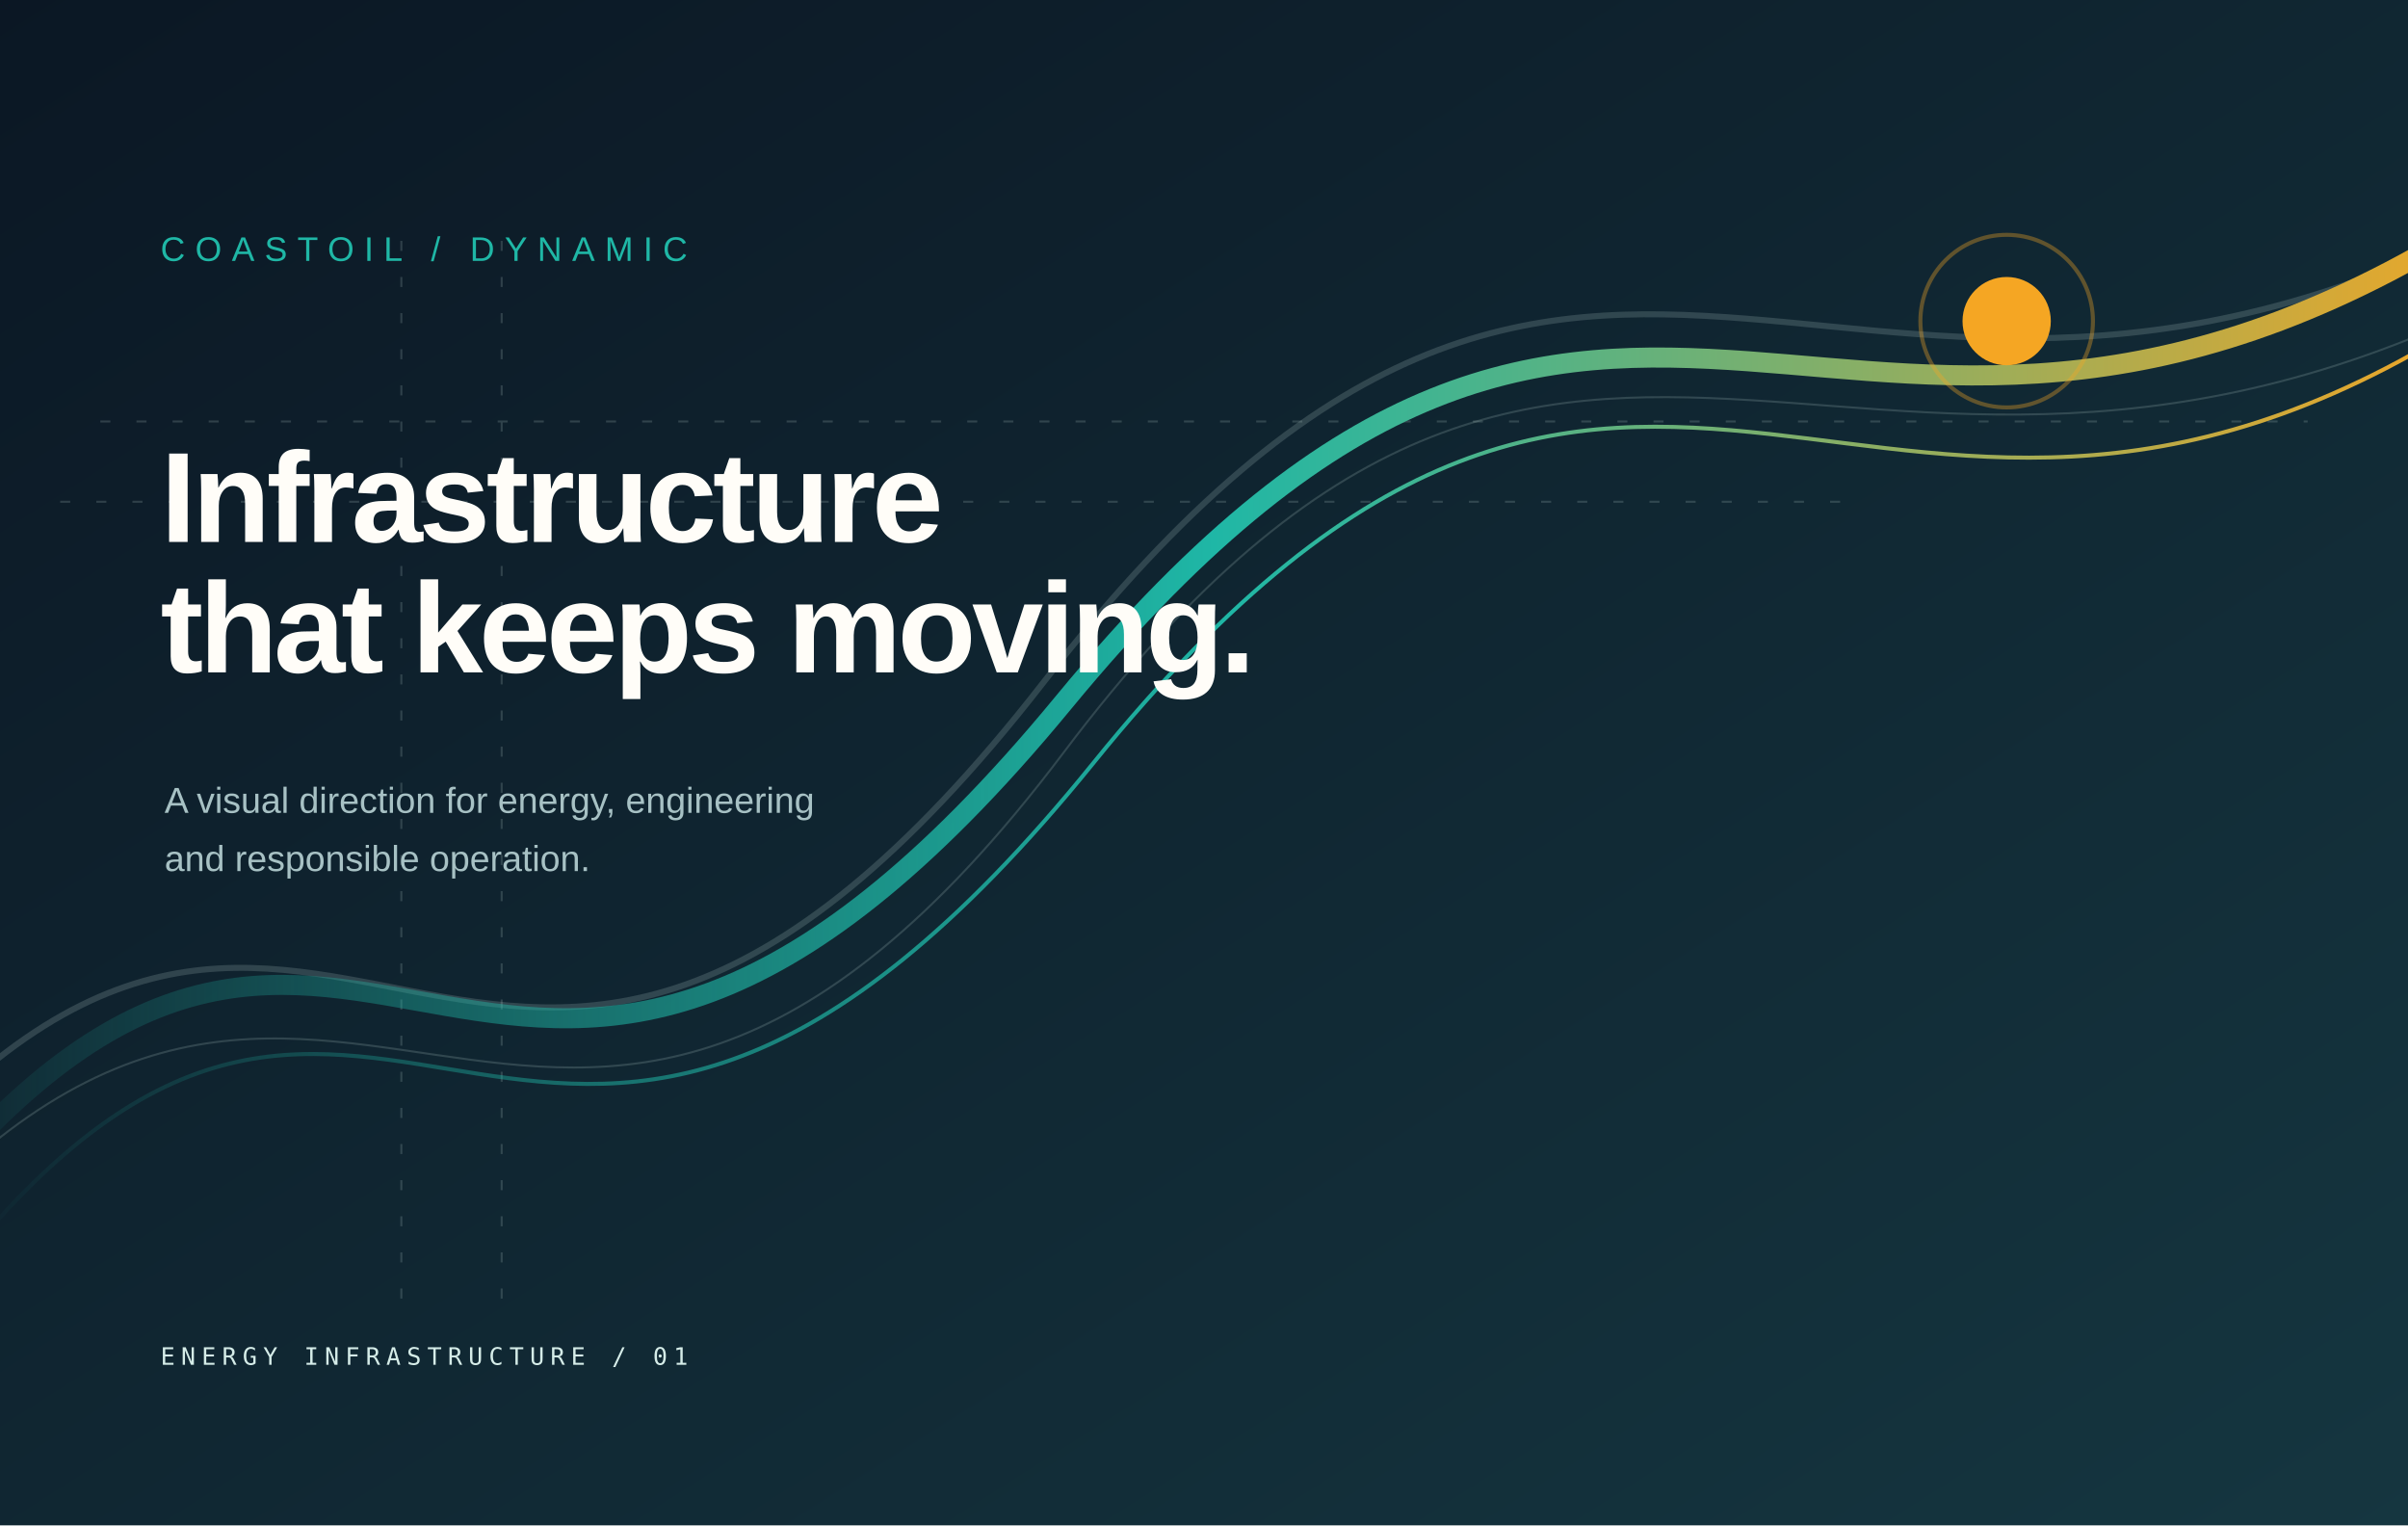
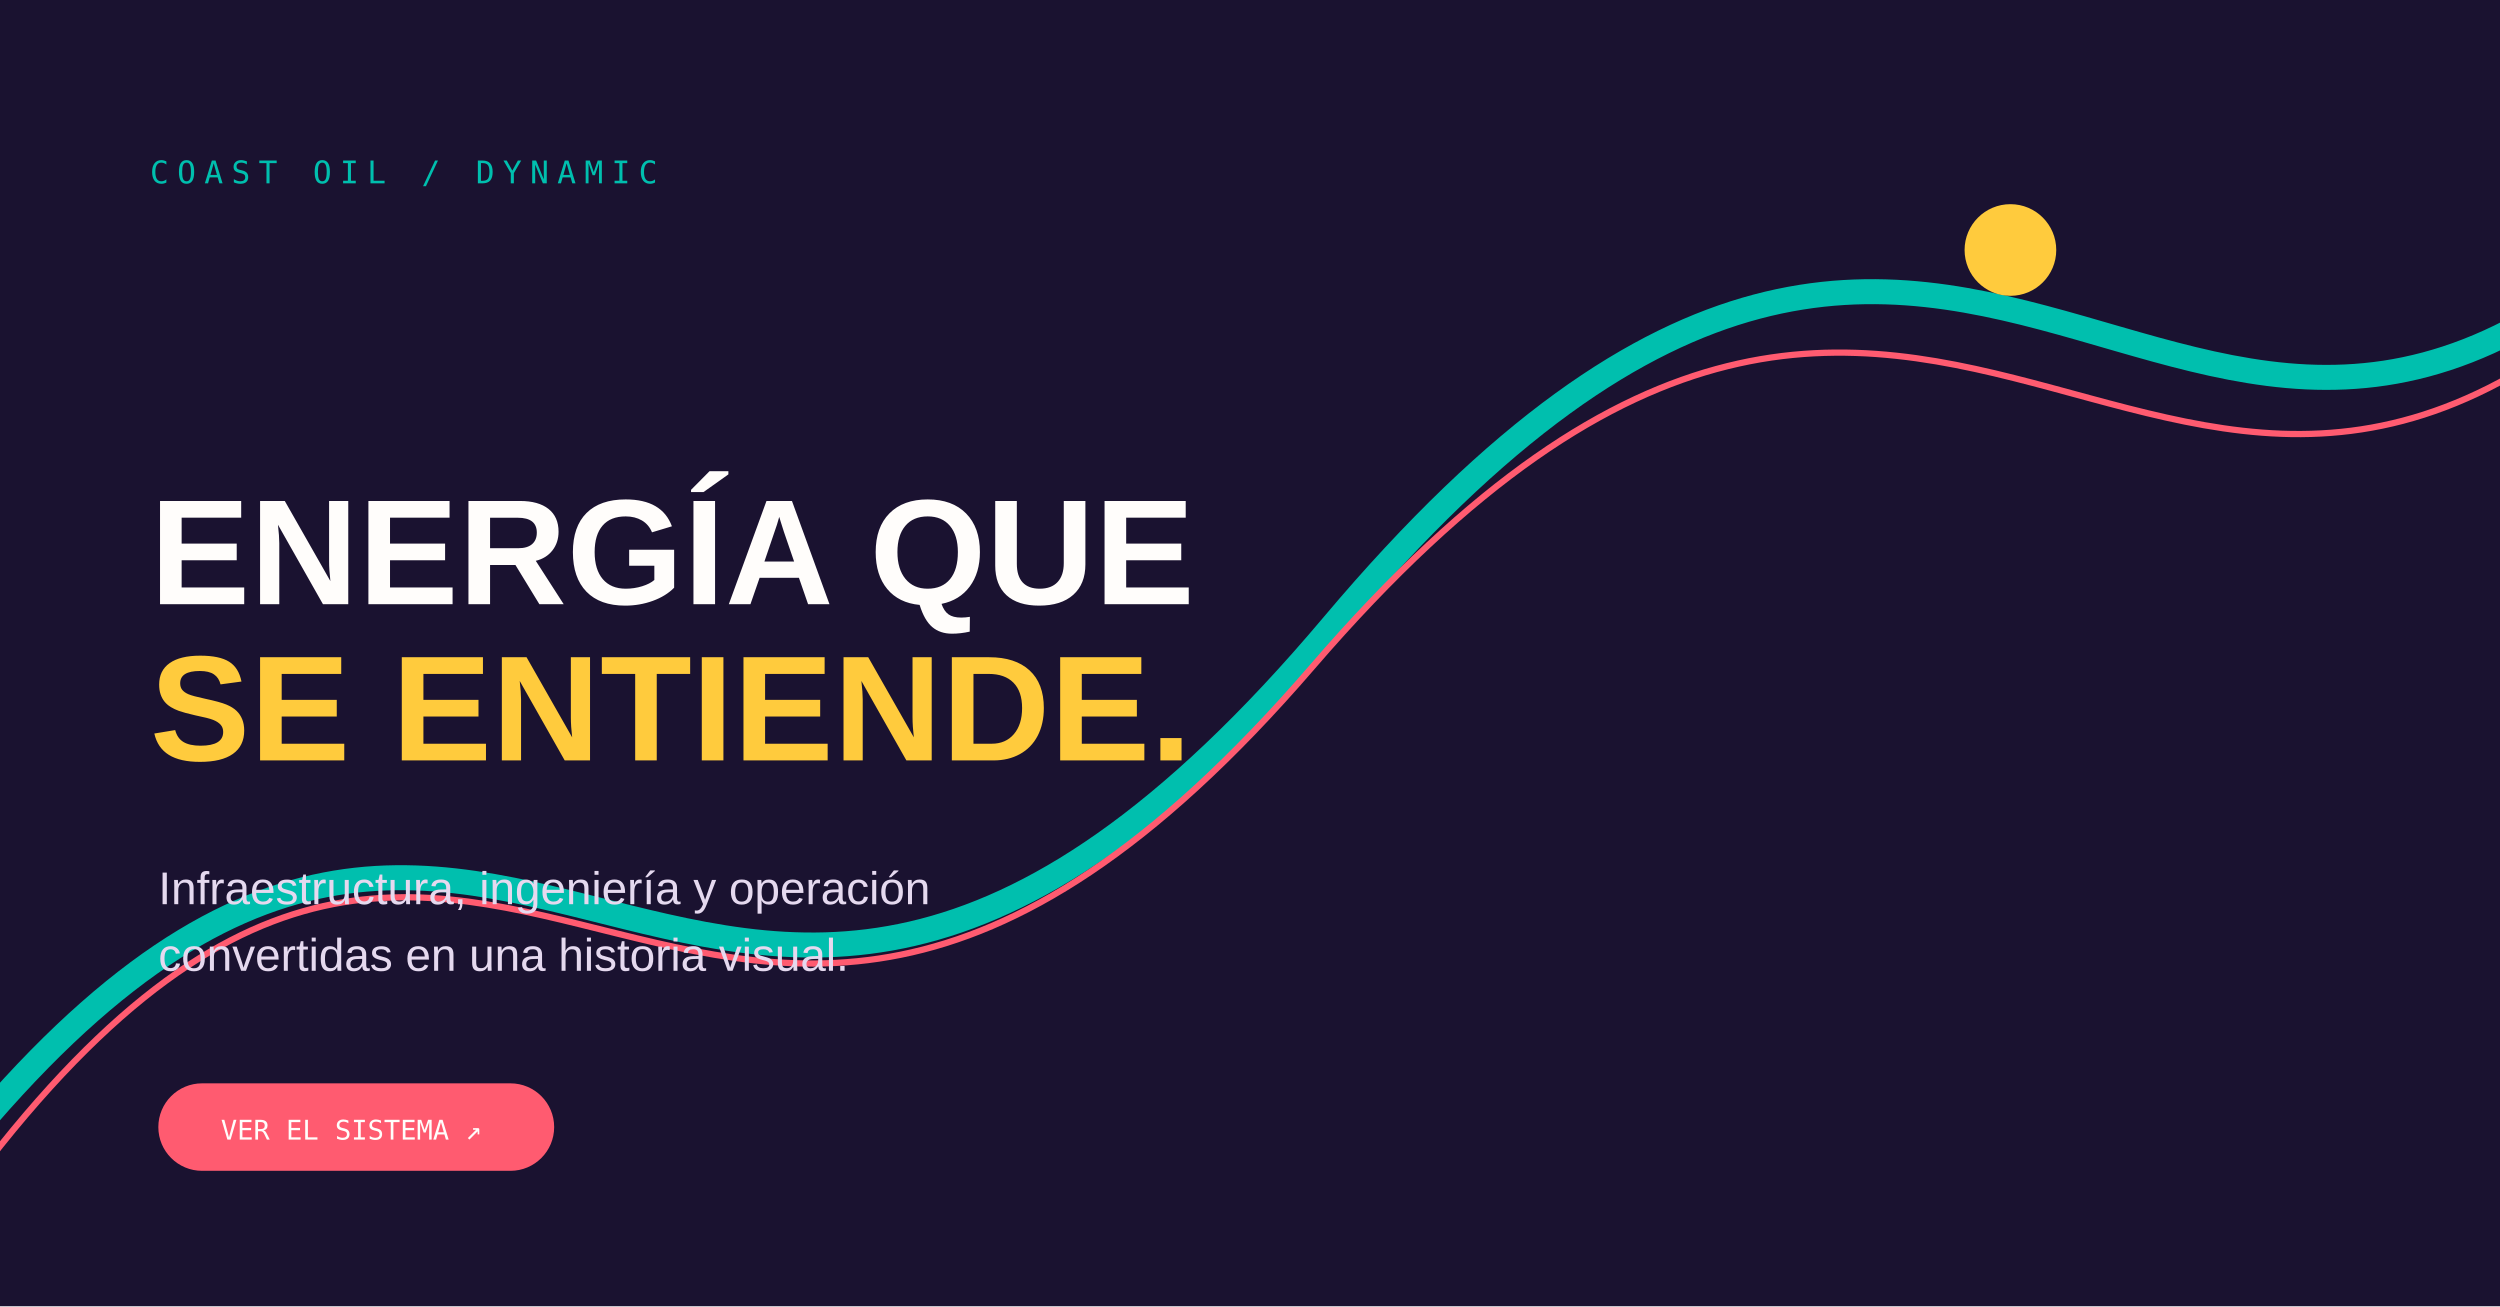
- <svg xmlns="http://www.w3.org/2000/svg" viewBox="0 0 1200 760" role="img" aria-labelledby="t d">
-   <defs>
-     <linearGradient id="bg" x1="0" y1="0" x2="1" y2="1">
-       <stop stop-color="#0b1724" />
-       <stop offset="1" stop-color="#153640" />
-     </linearGradient>
-     <linearGradient id="flow" x1="0" y1="0" x2="1" y2="0">
-       <stop stop-color="#1fb7a6" stop-opacity="0" />
-       <stop offset=".5" stop-color="#1fb7a6" />
-       <stop offset="1" stop-color="#f5a623" />
-     </linearGradient>
-   </defs>
-   <rect width="1200" height="760" fill="url(#bg)" />
-   <g fill="none" stroke="#d5ece8" stroke-opacity=".17">
-     <path d="M-80 610C160 300 240 700 520 340s400-40 760-250" stroke-width="3" />
-     <path d="M-80 650C160 340 270 720 530 375s400-40 760-250" stroke-width="1" />
-     <path d="M50 210h1100M30 250h900M200 120v540M250 120v540" stroke-width="1" stroke-dasharray="5 13" />
+ <svg xmlns="http://www.w3.org/2000/svg" viewBox="0 0 1200 627" role="img" aria-labelledby="title desc">
+   <rect width="1200" height="627" fill="#1a1230" />
+   <path d="M-60 605c300-425 380 75 700-305s410 80 680-240" fill="none" stroke="#00bfae" stroke-width="12" />
+   <path d="M-50 620c280-430 370 60 680-300s410 80 680-230" fill="none" stroke="#ff5b70" stroke-width="3" />
+   <circle cx="965" cy="120" r="22" fill="#ffcb3d" />
+   <g font-family="Arial,sans-serif">
+     <text x="72" y="88" fill="#00bfae" font-family="monospace" font-size="15" letter-spacing="4">COAST OIL / DYNAMIC</text>
+     <text x="72" y="290" fill="#fffdfb" font-size="72" font-weight="700">ENERGÍA QUE</text>
+     <text x="72" y="365" fill="#ffcb3d" font-size="72" font-weight="700">SE ENTIENDE.</text>
+     <text x="76" y="434" fill="#e5d9ef" font-size="22">Infraestructura, ingeniería y operación</text>
+     <text x="76" y="466" fill="#e5d9ef" font-size="22">convertidas en una historia visual.</text>
+     <rect x="76" y="520" width="190" height="42" rx="21" fill="#ff5b70" />
+     <text x="106" y="547" fill="#fffdfb" font-family="monospace" font-size="13">VER EL SISTEMA ↗</text>
  </g>
-   <g fill="none" stroke="url(#flow)" stroke-linecap="round">
-     <path d="M-40 600C180 330 250 690 530 350s390-30 720-250" stroke-width="10" />
-     <path d="M-20 630C190 370 270 720 545 380s390-20 700-230" stroke-width="2" />
-   </g>
-   <g fill="#fffdf8" font-family="Arial,sans-serif">
-     <text x="80" y="130" font-size="17" letter-spacing="5" fill="#1fb7a6">COASTOIL / DYNAMIC</text>
-     <text x="80" y="270" font-size="64" font-weight="700" letter-spacing="-2">Infrastructure</text>
-     <text x="80" y="335" font-size="64" font-weight="700" letter-spacing="-2">that keeps moving.</text>
-     <text x="82" y="405" font-size="18" fill="#a7c1c4">A visual direction for energy, engineering</text>
-     <text x="82" y="434" font-size="18" fill="#a7c1c4">and responsible operation.</text>
-   </g>
-   <circle cx="1000" cy="160" r="22" fill="#f5a623" />
-   <circle cx="1000" cy="160" r="43" fill="none" stroke="#f5a623" stroke-opacity=".35" stroke-width="2" />
-   <text x="80" y="680" fill="#d5ece8" font-family="monospace" font-size="12" letter-spacing="3">ENERGY INFRASTRUCTURE / 01</text>
</svg>
